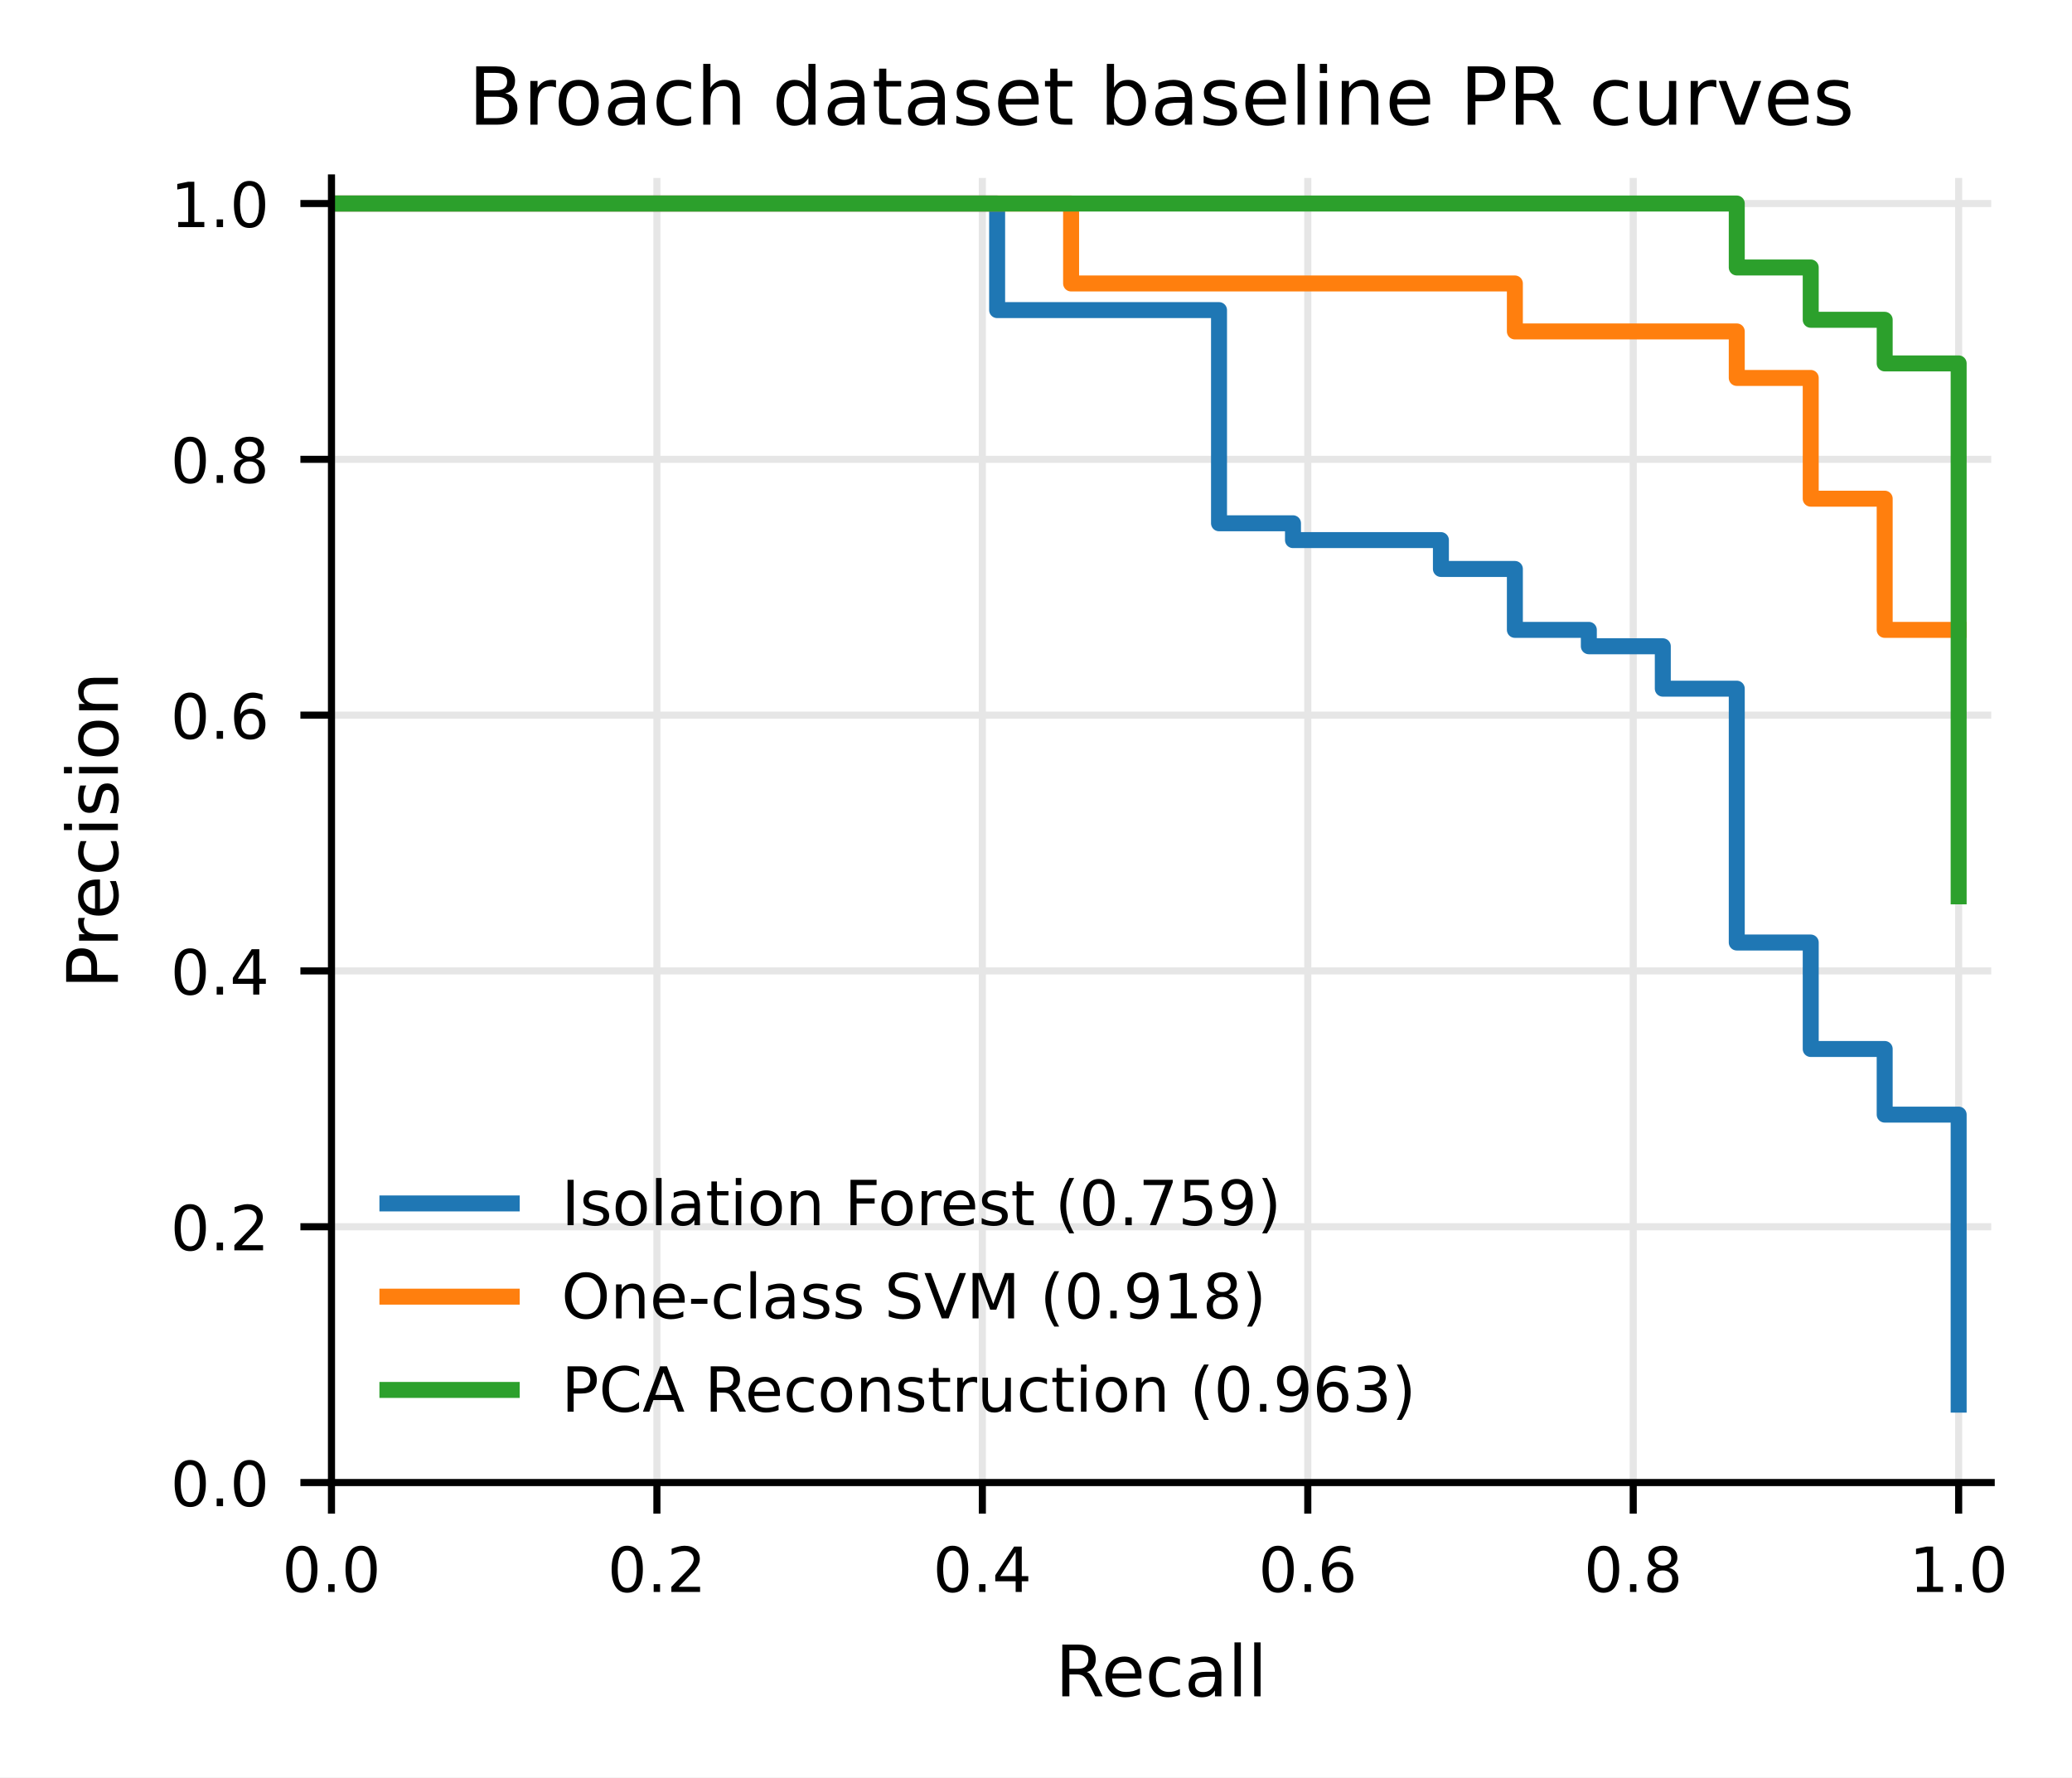
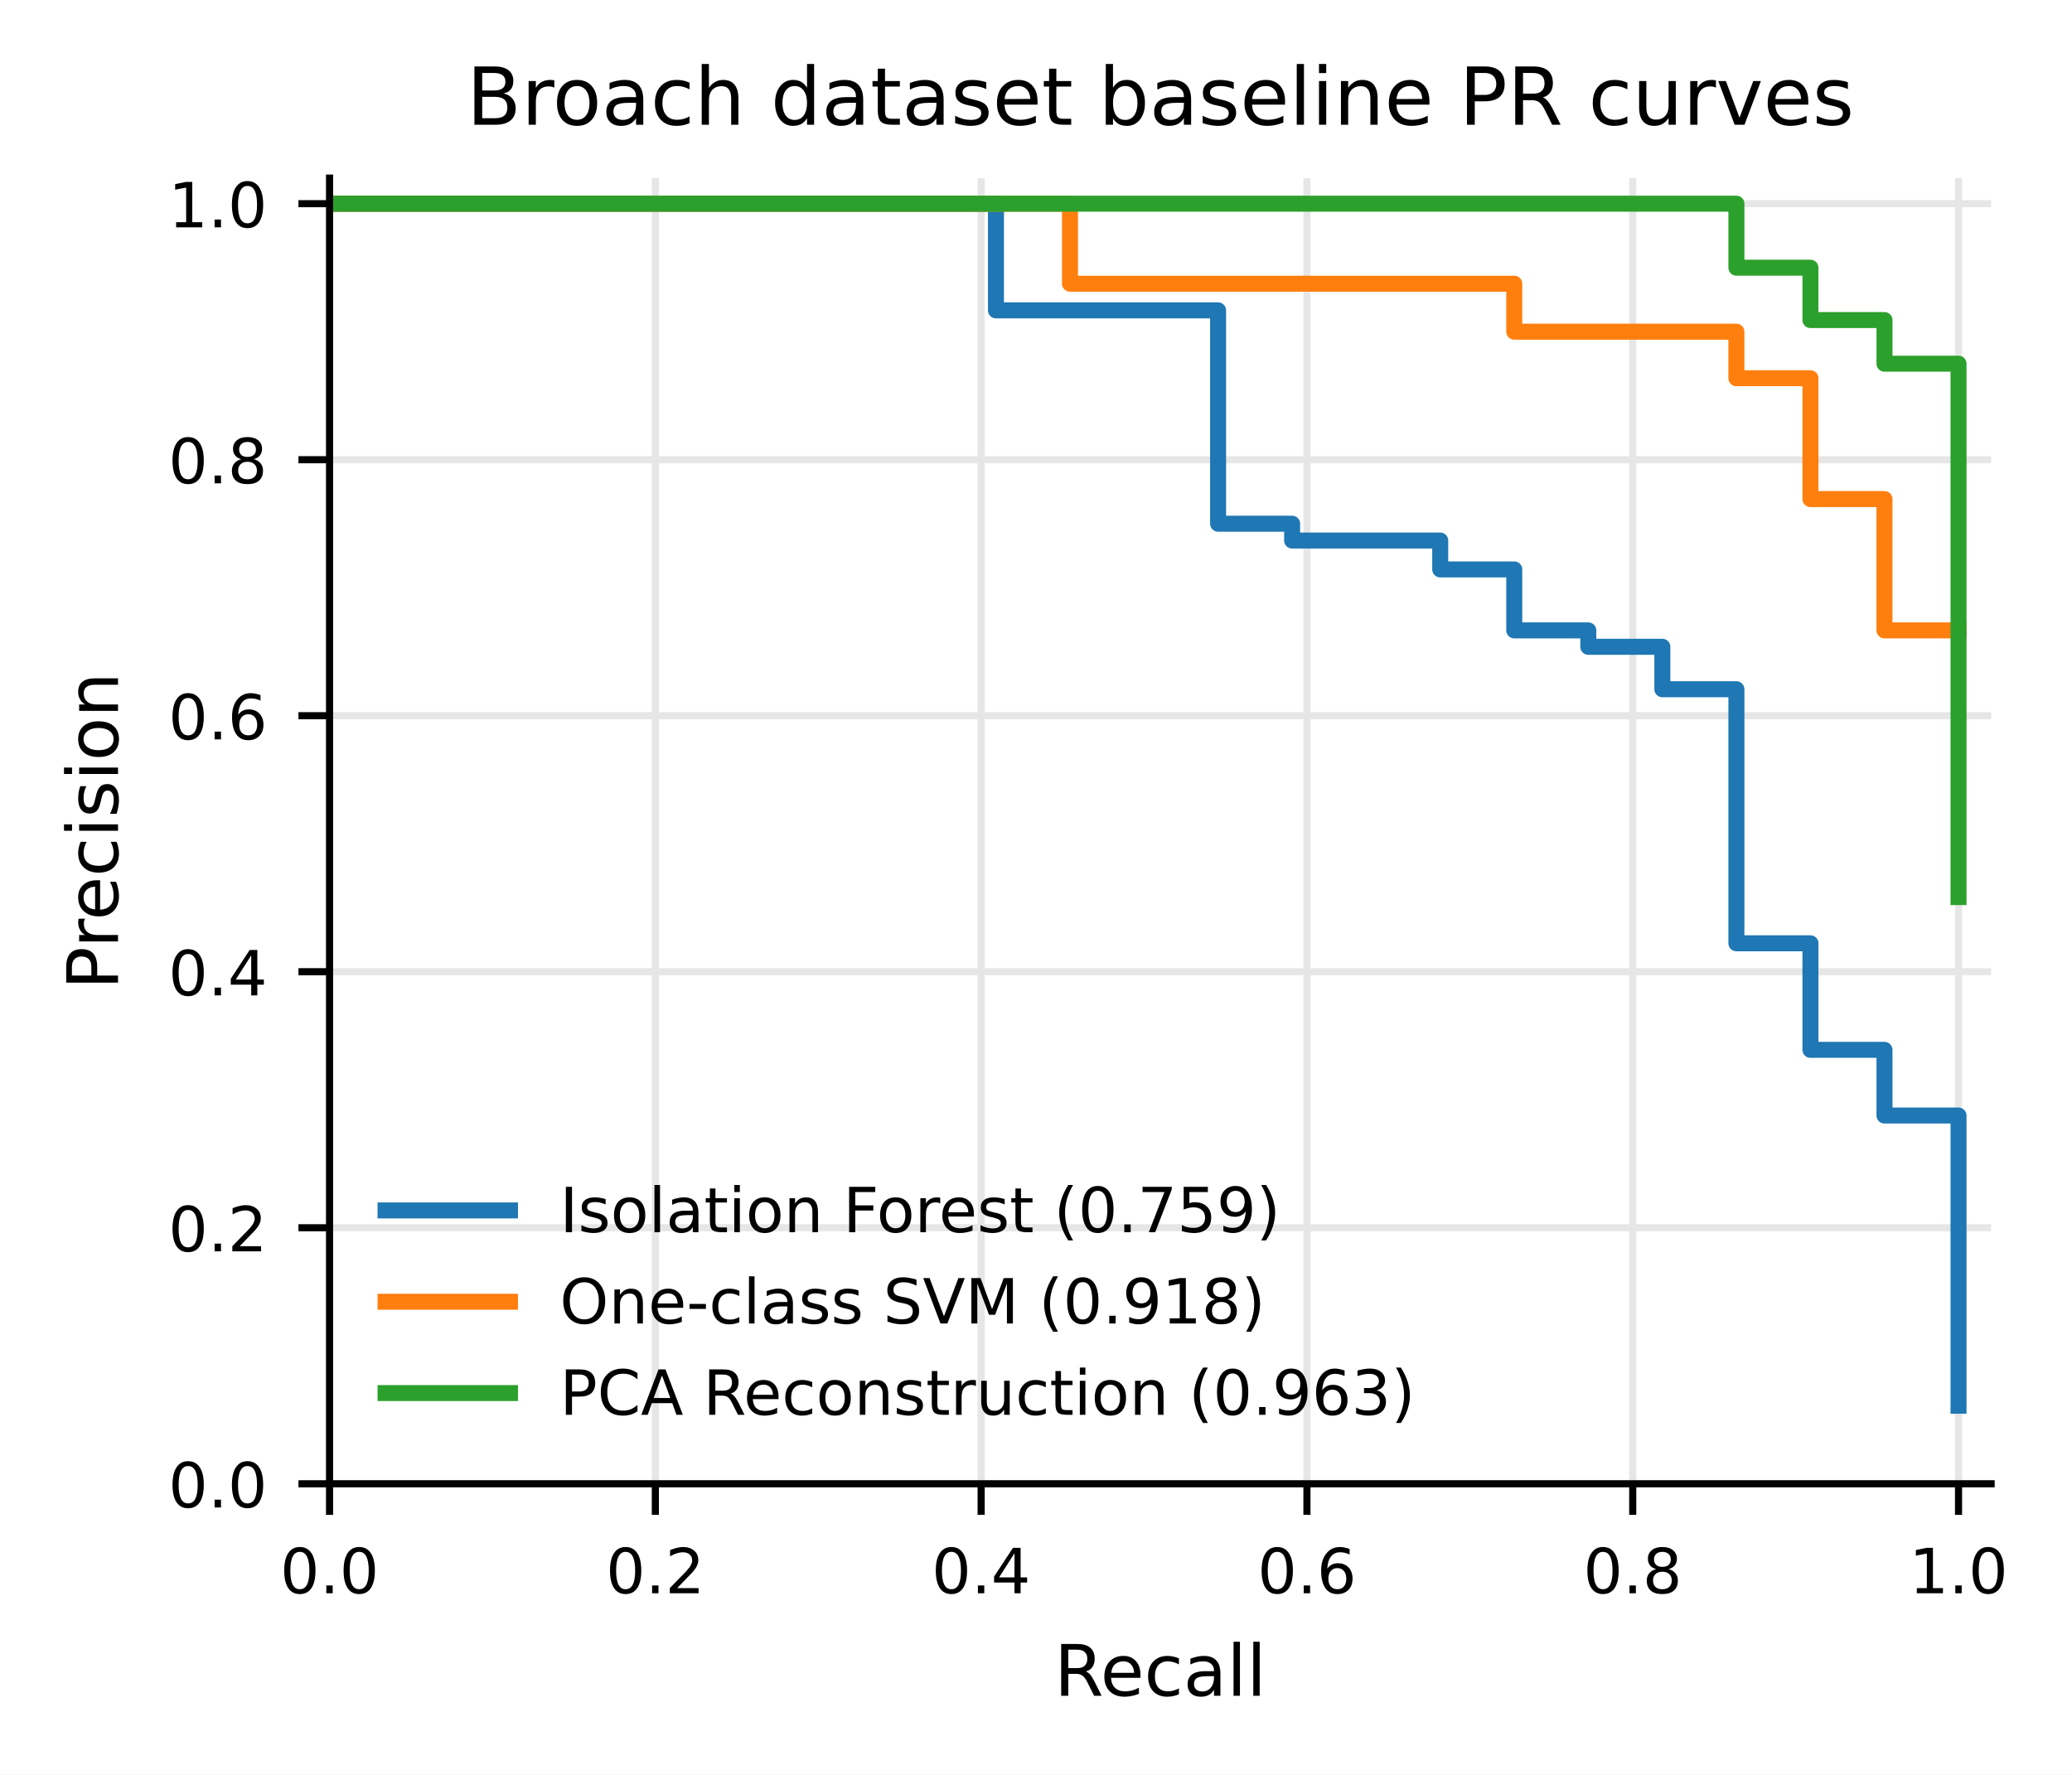
- <svg xmlns="http://www.w3.org/2000/svg" xmlns:xlink="http://www.w3.org/1999/xlink" width="233.364pt" height="200.155pt" viewBox="0 0 233.364 200.155" version="1.1">
+ <svg xmlns="http://www.w3.org/2000/svg" xmlns:xlink="http://www.w3.org/1999/xlink" width="233.105pt" height="199.672pt" viewBox="0 0 233.105 199.672" version="1.1">
  <defs>
    <style type="text/css">*{stroke-linejoin: round; stroke-linecap: butt}</style>
  </defs>
  <g id="figure_1">
    <g id="patch_1">
-       <path d="M 0 200.155  L 233.364 200.155  L 233.364 0  L 0 0  z " style="fill: #ffffff" />
+       <path d="M 0 199.672  L 233.105 199.672  L 233.105 0  L 0 0  z " style="fill: #ffffff" />
    </g>
    <g id="axes_1">
      <g id="patch_2">
-         <path d="M 37.333 166.955  L 224.263 166.955  L 224.263 20.039  L 37.333 20.039  z " style="fill: #ffffff" />
+         <path d="M 37.075 166.955  L 224.005 166.955  L 224.005 20.039  L 37.075 20.039  z " style="fill: #ffffff" />
      </g>
      <g id="matplotlib.axis_1">
        <g id="xtick_1">
          <g id="line2d_1">
-             <path d="M 37.333 166.955  L 37.333 20.039  " clip-path="url(#pb2d4d0069e)" style="fill: none; stroke: #e6e6e6; stroke-width: 0.8; stroke-linecap: square" />
+             <path d="M 37.075 166.955  L 37.075 20.039  " clip-path="url(#p6ccd4cf123)" style="fill: none; stroke: #e6e6e6; stroke-width: 0.8; stroke-linecap: square" />
          </g>
          <g id="line2d_2">
            <defs>
-               <path id="m7a62d19eee" d="M 0 0  L 0 3.5  " style="stroke: #000000; stroke-width: 0.8" />
+               <path id="maf0ea185fb" d="M 0 0  L 0 3.5  " style="stroke: #000000; stroke-width: 0.8" />
            </defs>
            <g>
-               <use xlink:href="#m7a62d19eee" x="37.333" y="166.955" style="stroke: #000000; stroke-width: 0.8" />
+               <use xlink:href="#maf0ea185fb" x="37.075" y="166.955" style="stroke: #000000; stroke-width: 0.8" />
            </g>
          </g>
          <g id="text_1">
-             <text style="font-size: 7px; font-family: 'DejaVu Sans', 'Bitstream Vera Sans', 'Computer Modern Sans Serif', 'Lucida Grande', 'Verdana', 'Geneva', 'Lucid', 'Arial', 'Helvetica', 'Avant Garde', sans-serif; text-anchor: middle" x="37.333" y="179.273" transform="rotate(-0 37.33281 179.273)">0.0</text>
+             <text style="font-size: 7px; font-family: 'DejaVu Sans', 'Bitstream Vera Sans', 'Computer Modern Sans Serif', 'Lucida Grande', 'Verdana', 'Geneva', 'Lucid', 'Arial', 'Helvetica', 'Avant Garde', sans-serif; text-anchor: middle" x="37.075" y="179.274" transform="rotate(-0 37.07469 179.2735)">0.0</text>
          </g>
        </g>
        <g id="xtick_2">
          <g id="line2d_3">
-             <path d="M 73.986 166.955  L 73.986 20.039  " clip-path="url(#pb2d4d0069e)" style="fill: none; stroke: #e6e6e6; stroke-width: 0.8; stroke-linecap: square" />
+             <path d="M 73.728 166.955  L 73.728 20.039  " clip-path="url(#p6ccd4cf123)" style="fill: none; stroke: #e6e6e6; stroke-width: 0.8; stroke-linecap: square" />
          </g>
          <g id="line2d_4">
            <g>
-               <use xlink:href="#m7a62d19eee" x="73.986" y="166.955" style="stroke: #000000; stroke-width: 0.8" />
+               <use xlink:href="#maf0ea185fb" x="73.728" y="166.955" style="stroke: #000000; stroke-width: 0.8" />
            </g>
          </g>
          <g id="text_2">
-             <text style="font-size: 7px; font-family: 'DejaVu Sans', 'Bitstream Vera Sans', 'Computer Modern Sans Serif', 'Lucida Grande', 'Verdana', 'Geneva', 'Lucid', 'Arial', 'Helvetica', 'Avant Garde', sans-serif; text-anchor: middle" x="73.986" y="179.273" transform="rotate(-0 73.98575 179.273)">0.2</text>
+             <text style="font-size: 7px; font-family: 'DejaVu Sans', 'Bitstream Vera Sans', 'Computer Modern Sans Serif', 'Lucida Grande', 'Verdana', 'Geneva', 'Lucid', 'Arial', 'Helvetica', 'Avant Garde', sans-serif; text-anchor: middle" x="73.728" y="179.274" transform="rotate(-0 73.72763 179.2735)">0.2</text>
          </g>
        </g>
        <g id="xtick_3">
          <g id="line2d_5">
-             <path d="M 110.639 166.955  L 110.639 20.039  " clip-path="url(#pb2d4d0069e)" style="fill: none; stroke: #e6e6e6; stroke-width: 0.8; stroke-linecap: square" />
+             <path d="M 110.381 166.955  L 110.381 20.039  " clip-path="url(#p6ccd4cf123)" style="fill: none; stroke: #e6e6e6; stroke-width: 0.8; stroke-linecap: square" />
          </g>
          <g id="line2d_6">
            <g>
-               <use xlink:href="#m7a62d19eee" x="110.639" y="166.955" style="stroke: #000000; stroke-width: 0.8" />
+               <use xlink:href="#maf0ea185fb" x="110.381" y="166.955" style="stroke: #000000; stroke-width: 0.8" />
            </g>
          </g>
          <g id="text_3">
-             <text style="font-size: 7px; font-family: 'DejaVu Sans', 'Bitstream Vera Sans', 'Computer Modern Sans Serif', 'Lucida Grande', 'Verdana', 'Geneva', 'Lucid', 'Arial', 'Helvetica', 'Avant Garde', sans-serif; text-anchor: middle" x="110.639" y="179.273" transform="rotate(-0 110.6387 179.273)">0.4</text>
+             <text style="font-size: 7px; font-family: 'DejaVu Sans', 'Bitstream Vera Sans', 'Computer Modern Sans Serif', 'Lucida Grande', 'Verdana', 'Geneva', 'Lucid', 'Arial', 'Helvetica', 'Avant Garde', sans-serif; text-anchor: middle" x="110.381" y="179.274" transform="rotate(-0 110.3806 179.2735)">0.4</text>
          </g>
        </g>
        <g id="xtick_4">
          <g id="line2d_7">
-             <path d="M 147.292 166.955  L 147.292 20.039  " clip-path="url(#pb2d4d0069e)" style="fill: none; stroke: #e6e6e6; stroke-width: 0.8; stroke-linecap: square" />
+             <path d="M 147.034 166.955  L 147.034 20.039  " clip-path="url(#p6ccd4cf123)" style="fill: none; stroke: #e6e6e6; stroke-width: 0.8; stroke-linecap: square" />
          </g>
          <g id="line2d_8">
            <g>
-               <use xlink:href="#m7a62d19eee" x="147.292" y="166.955" style="stroke: #000000; stroke-width: 0.8" />
+               <use xlink:href="#maf0ea185fb" x="147.034" y="166.955" style="stroke: #000000; stroke-width: 0.8" />
            </g>
          </g>
          <g id="text_4">
-             <text style="font-size: 7px; font-family: 'DejaVu Sans', 'Bitstream Vera Sans', 'Computer Modern Sans Serif', 'Lucida Grande', 'Verdana', 'Geneva', 'Lucid', 'Arial', 'Helvetica', 'Avant Garde', sans-serif; text-anchor: middle" x="147.292" y="179.273" transform="rotate(-0 147.2916 179.273)">0.6</text>
+             <text style="font-size: 7px; font-family: 'DejaVu Sans', 'Bitstream Vera Sans', 'Computer Modern Sans Serif', 'Lucida Grande', 'Verdana', 'Geneva', 'Lucid', 'Arial', 'Helvetica', 'Avant Garde', sans-serif; text-anchor: middle" x="147.034" y="179.274" transform="rotate(-0 147.0335 179.2735)">0.6</text>
          </g>
        </g>
        <g id="xtick_5">
          <g id="line2d_9">
-             <path d="M 183.945 166.955  L 183.945 20.039  " clip-path="url(#pb2d4d0069e)" style="fill: none; stroke: #e6e6e6; stroke-width: 0.8; stroke-linecap: square" />
+             <path d="M 183.686 166.955  L 183.686 20.039  " clip-path="url(#p6ccd4cf123)" style="fill: none; stroke: #e6e6e6; stroke-width: 0.8; stroke-linecap: square" />
          </g>
          <g id="line2d_10">
            <g>
-               <use xlink:href="#m7a62d19eee" x="183.945" y="166.955" style="stroke: #000000; stroke-width: 0.8" />
+               <use xlink:href="#maf0ea185fb" x="183.686" y="166.955" style="stroke: #000000; stroke-width: 0.8" />
            </g>
          </g>
          <g id="text_5">
-             <text style="font-size: 7px; font-family: 'DejaVu Sans', 'Bitstream Vera Sans', 'Computer Modern Sans Serif', 'Lucida Grande', 'Verdana', 'Geneva', 'Lucid', 'Arial', 'Helvetica', 'Avant Garde', sans-serif; text-anchor: middle" x="183.945" y="179.273" transform="rotate(-0 183.9446 179.273)">0.8</text>
+             <text style="font-size: 7px; font-family: 'DejaVu Sans', 'Bitstream Vera Sans', 'Computer Modern Sans Serif', 'Lucida Grande', 'Verdana', 'Geneva', 'Lucid', 'Arial', 'Helvetica', 'Avant Garde', sans-serif; text-anchor: middle" x="183.686" y="179.274" transform="rotate(-0 183.6865 179.2735)">0.8</text>
          </g>
        </g>
        <g id="xtick_6">
          <g id="line2d_11">
-             <path d="M 220.598 166.955  L 220.598 20.039  " clip-path="url(#pb2d4d0069e)" style="fill: none; stroke: #e6e6e6; stroke-width: 0.8; stroke-linecap: square" />
+             <path d="M 220.339 166.955  L 220.339 20.039  " clip-path="url(#p6ccd4cf123)" style="fill: none; stroke: #e6e6e6; stroke-width: 0.8; stroke-linecap: square" />
          </g>
          <g id="line2d_12">
            <g>
-               <use xlink:href="#m7a62d19eee" x="220.598" y="166.955" style="stroke: #000000; stroke-width: 0.8" />
+               <use xlink:href="#maf0ea185fb" x="220.339" y="166.955" style="stroke: #000000; stroke-width: 0.8" />
            </g>
          </g>
          <g id="text_6">
-             <text style="font-size: 7px; font-family: 'DejaVu Sans', 'Bitstream Vera Sans', 'Computer Modern Sans Serif', 'Lucida Grande', 'Verdana', 'Geneva', 'Lucid', 'Arial', 'Helvetica', 'Avant Garde', sans-serif; text-anchor: middle" x="220.598" y="179.273" transform="rotate(-0 220.5975 179.273)">1.0</text>
+             <text style="font-size: 7px; font-family: 'DejaVu Sans', 'Bitstream Vera Sans', 'Computer Modern Sans Serif', 'Lucida Grande', 'Verdana', 'Geneva', 'Lucid', 'Arial', 'Helvetica', 'Avant Garde', sans-serif; text-anchor: middle" x="220.339" y="179.274" transform="rotate(-0 220.3394 179.2735)">1.0</text>
          </g>
        </g>
        <g id="text_7">
-           <text style="font-size: 8px; font-family: 'DejaVu Sans', 'Bitstream Vera Sans', 'Computer Modern Sans Serif', 'Lucida Grande', 'Verdana', 'Geneva', 'Lucid', 'Arial', 'Helvetica', 'Avant Garde', sans-serif; text-anchor: middle" x="130.798" y="191.033" transform="rotate(-0 130.7978 191.0333)">Recall</text>
+           <text style="font-size: 8px; font-family: 'DejaVu Sans', 'Bitstream Vera Sans', 'Computer Modern Sans Serif', 'Lucida Grande', 'Verdana', 'Geneva', 'Lucid', 'Arial', 'Helvetica', 'Avant Garde', sans-serif; text-anchor: middle" x="130.54" y="190.808" transform="rotate(-0 130.5397 190.808)">Recall</text>
        </g>
      </g>
      <g id="matplotlib.axis_2">
        <g id="ytick_1">
          <g id="line2d_13">
-             <path d="M 37.333 166.955  L 224.263 166.955  " clip-path="url(#pb2d4d0069e)" style="fill: none; stroke: #e6e6e6; stroke-width: 0.8; stroke-linecap: square" />
+             <path d="M 37.075 166.955  L 224.005 166.955  " clip-path="url(#p6ccd4cf123)" style="fill: none; stroke: #e6e6e6; stroke-width: 0.8; stroke-linecap: square" />
          </g>
          <g id="line2d_14">
            <defs>
-               <path id="mde0e383208" d="M 0 0  L -3.5 0  " style="stroke: #000000; stroke-width: 0.8" />
+               <path id="m0207b926c6" d="M 0 0  L -3.5 0  " style="stroke: #000000; stroke-width: 0.8" />
            </defs>
            <g>
-               <use xlink:href="#mde0e383208" x="37.333" y="166.955" style="stroke: #000000; stroke-width: 0.8" />
+               <use xlink:href="#m0207b926c6" x="37.075" y="166.955" style="stroke: #000000; stroke-width: 0.8" />
            </g>
          </g>
          <g id="text_8">
-             <text style="font-size: 7px; font-family: 'DejaVu Sans', 'Bitstream Vera Sans', 'Computer Modern Sans Serif', 'Lucida Grande', 'Verdana', 'Geneva', 'Lucid', 'Arial', 'Helvetica', 'Avant Garde', sans-serif; text-anchor: end" x="30.333" y="169.614" transform="rotate(-0 30.33281 169.6138)">0.0</text>
+             <text style="font-size: 7px; font-family: 'DejaVu Sans', 'Bitstream Vera Sans', 'Computer Modern Sans Serif', 'Lucida Grande', 'Verdana', 'Geneva', 'Lucid', 'Arial', 'Helvetica', 'Avant Garde', sans-serif; text-anchor: end" x="30.075" y="169.614" transform="rotate(-0 30.07469 169.614)">0.0</text>
          </g>
        </g>
        <g id="ytick_2">
          <g id="line2d_15">
-             <path d="M 37.333 138.148  L 224.263 138.148  " clip-path="url(#pb2d4d0069e)" style="fill: none; stroke: #e6e6e6; stroke-width: 0.8; stroke-linecap: square" />
+             <path d="M 37.075 138.148  L 224.005 138.148  " clip-path="url(#p6ccd4cf123)" style="fill: none; stroke: #e6e6e6; stroke-width: 0.8; stroke-linecap: square" />
          </g>
          <g id="line2d_16">
            <g>
-               <use xlink:href="#mde0e383208" x="37.333" y="138.148" style="stroke: #000000; stroke-width: 0.8" />
+               <use xlink:href="#m0207b926c6" x="37.075" y="138.148" style="stroke: #000000; stroke-width: 0.8" />
            </g>
          </g>
          <g id="text_9">
-             <text style="font-size: 7px; font-family: 'DejaVu Sans', 'Bitstream Vera Sans', 'Computer Modern Sans Serif', 'Lucida Grande', 'Verdana', 'Geneva', 'Lucid', 'Arial', 'Helvetica', 'Avant Garde', sans-serif; text-anchor: end" x="30.333" y="140.807" transform="rotate(-0 30.33281 140.8067)">0.2</text>
+             <text style="font-size: 7px; font-family: 'DejaVu Sans', 'Bitstream Vera Sans', 'Computer Modern Sans Serif', 'Lucida Grande', 'Verdana', 'Geneva', 'Lucid', 'Arial', 'Helvetica', 'Avant Garde', sans-serif; text-anchor: end" x="30.075" y="140.807" transform="rotate(-0 30.07469 140.807)">0.2</text>
          </g>
        </g>
        <g id="ytick_3">
          <g id="line2d_17">
-             <path d="M 37.333 109.34  L 224.263 109.34  " clip-path="url(#pb2d4d0069e)" style="fill: none; stroke: #e6e6e6; stroke-width: 0.8; stroke-linecap: square" />
+             <path d="M 37.075 109.34  L 224.005 109.34  " clip-path="url(#p6ccd4cf123)" style="fill: none; stroke: #e6e6e6; stroke-width: 0.8; stroke-linecap: square" />
          </g>
          <g id="line2d_18">
            <g>
-               <use xlink:href="#mde0e383208" x="37.333" y="109.34" style="stroke: #000000; stroke-width: 0.8" />
+               <use xlink:href="#m0207b926c6" x="37.075" y="109.34" style="stroke: #000000; stroke-width: 0.8" />
            </g>
          </g>
          <g id="text_10">
-             <text style="font-size: 7px; font-family: 'DejaVu Sans', 'Bitstream Vera Sans', 'Computer Modern Sans Serif', 'Lucida Grande', 'Verdana', 'Geneva', 'Lucid', 'Arial', 'Helvetica', 'Avant Garde', sans-serif; text-anchor: end" x="30.333" y="112" transform="rotate(-0 30.33281 111.9997)">0.4</text>
+             <text style="font-size: 7px; font-family: 'DejaVu Sans', 'Bitstream Vera Sans', 'Computer Modern Sans Serif', 'Lucida Grande', 'Verdana', 'Geneva', 'Lucid', 'Arial', 'Helvetica', 'Avant Garde', sans-serif; text-anchor: end" x="30.075" y="112" transform="rotate(-0 30.07469 111.9999)">0.4</text>
          </g>
        </g>
        <g id="ytick_4">
          <g id="line2d_19">
-             <path d="M 37.333 80.533  L 224.263 80.533  " clip-path="url(#pb2d4d0069e)" style="fill: none; stroke: #e6e6e6; stroke-width: 0.8; stroke-linecap: square" />
+             <path d="M 37.075 80.533  L 224.005 80.533  " clip-path="url(#p6ccd4cf123)" style="fill: none; stroke: #e6e6e6; stroke-width: 0.8; stroke-linecap: square" />
          </g>
          <g id="line2d_20">
            <g>
-               <use xlink:href="#mde0e383208" x="37.333" y="80.533" style="stroke: #000000; stroke-width: 0.8" />
+               <use xlink:href="#m0207b926c6" x="37.075" y="80.533" style="stroke: #000000; stroke-width: 0.8" />
            </g>
          </g>
          <g id="text_11">
-             <text style="font-size: 7px; font-family: 'DejaVu Sans', 'Bitstream Vera Sans', 'Computer Modern Sans Serif', 'Lucida Grande', 'Verdana', 'Geneva', 'Lucid', 'Arial', 'Helvetica', 'Avant Garde', sans-serif; text-anchor: end" x="30.333" y="83.193" transform="rotate(-0 30.33281 83.1926)">0.6</text>
+             <text style="font-size: 7px; font-family: 'DejaVu Sans', 'Bitstream Vera Sans', 'Computer Modern Sans Serif', 'Lucida Grande', 'Verdana', 'Geneva', 'Lucid', 'Arial', 'Helvetica', 'Avant Garde', sans-serif; text-anchor: end" x="30.075" y="83.193" transform="rotate(-0 30.07469 83.19287)">0.6</text>
          </g>
        </g>
        <g id="ytick_5">
          <g id="line2d_21">
-             <path d="M 37.333 51.726  L 224.263 51.726  " clip-path="url(#pb2d4d0069e)" style="fill: none; stroke: #e6e6e6; stroke-width: 0.8; stroke-linecap: square" />
+             <path d="M 37.075 51.726  L 224.005 51.726  " clip-path="url(#p6ccd4cf123)" style="fill: none; stroke: #e6e6e6; stroke-width: 0.8; stroke-linecap: square" />
          </g>
          <g id="line2d_22">
            <g>
-               <use xlink:href="#mde0e383208" x="37.333" y="51.726" style="stroke: #000000; stroke-width: 0.8" />
+               <use xlink:href="#m0207b926c6" x="37.075" y="51.726" style="stroke: #000000; stroke-width: 0.8" />
            </g>
          </g>
          <g id="text_12">
-             <text style="font-size: 7px; font-family: 'DejaVu Sans', 'Bitstream Vera Sans', 'Computer Modern Sans Serif', 'Lucida Grande', 'Verdana', 'Geneva', 'Lucid', 'Arial', 'Helvetica', 'Avant Garde', sans-serif; text-anchor: end" x="30.333" y="54.386" transform="rotate(-0 30.33281 54.38554)">0.8</text>
+             <text style="font-size: 7px; font-family: 'DejaVu Sans', 'Bitstream Vera Sans', 'Computer Modern Sans Serif', 'Lucida Grande', 'Verdana', 'Geneva', 'Lucid', 'Arial', 'Helvetica', 'Avant Garde', sans-serif; text-anchor: end" x="30.075" y="54.386" transform="rotate(-0 30.07469 54.38581)">0.8</text>
          </g>
        </g>
        <g id="ytick_6">
          <g id="line2d_23">
-             <path d="M 37.333 22.919  L 224.263 22.919  " clip-path="url(#pb2d4d0069e)" style="fill: none; stroke: #e6e6e6; stroke-width: 0.8; stroke-linecap: square" />
+             <path d="M 37.075 22.919  L 224.005 22.919  " clip-path="url(#p6ccd4cf123)" style="fill: none; stroke: #e6e6e6; stroke-width: 0.8; stroke-linecap: square" />
          </g>
          <g id="line2d_24">
            <g>
-               <use xlink:href="#mde0e383208" x="37.333" y="22.919" style="stroke: #000000; stroke-width: 0.8" />
+               <use xlink:href="#m0207b926c6" x="37.075" y="22.919" style="stroke: #000000; stroke-width: 0.8" />
            </g>
          </g>
          <g id="text_13">
-             <text style="font-size: 7px; font-family: 'DejaVu Sans', 'Bitstream Vera Sans', 'Computer Modern Sans Serif', 'Lucida Grande', 'Verdana', 'Geneva', 'Lucid', 'Arial', 'Helvetica', 'Avant Garde', sans-serif; text-anchor: end" x="30.333" y="25.578" transform="rotate(-0 30.33281 25.57848)">1.0</text>
+             <text style="font-size: 7px; font-family: 'DejaVu Sans', 'Bitstream Vera Sans', 'Computer Modern Sans Serif', 'Lucida Grande', 'Verdana', 'Geneva', 'Lucid', 'Arial', 'Helvetica', 'Avant Garde', sans-serif; text-anchor: end" x="30.075" y="25.579" transform="rotate(-0 30.07469 25.57875)">1.0</text>
          </g>
        </g>
        <g id="text_14">
          <text style="font-size: 8px; font-family: 'DejaVu Sans', 'Bitstream Vera Sans', 'Computer Modern Sans Serif', 'Lucida Grande', 'Verdana', 'Geneva', 'Lucid', 'Arial', 'Helvetica', 'Avant Garde', sans-serif; text-anchor: middle" x="13.279" y="93.497" transform="rotate(-90 13.27875 93.49659)">Precision</text>
        </g>
      </g>
      <g id="line2d_25">
-         <path d="M 37.333 22.919  L 45.663 22.919  L 45.663 22.919  L 53.993 22.919  L 53.993 22.919  L 62.323 22.919  L 62.323 22.919  L 70.654 22.919  L 70.654 22.919  L 78.984 22.919  L 78.984 22.919  L 87.314 22.919  L 87.314 22.919  L 95.644 22.919  L 95.644 22.919  L 103.975 22.919  L 103.975 22.919  L 112.305 22.919  L 112.305 34.922  L 120.635 34.922  L 120.635 34.922  L 128.965 34.922  L 128.965 34.922  L 137.295 34.922  L 137.295 58.928  L 145.626 58.928  L 145.626 60.823  L 153.956 60.823  L 153.956 60.823  L 162.286 60.823  L 162.286 64.072  L 170.616 64.072  L 170.616 70.931  L 178.946 70.931  L 178.946 72.778  L 187.277 72.778  L 187.277 77.553  L 195.607 77.553  L 195.607 106.14  L 203.937 106.14  L 203.937 118.129  L 212.267 118.129  L 212.267 125.52  L 220.598 125.52  L 220.598 158.177  " clip-path="url(#pb2d4d0069e)" style="fill: none; stroke: #1f77b4; stroke-width: 1.8; stroke-linecap: square" />
+         <path d="M 37.075 22.919  L 45.405 22.919  L 45.405 22.919  L 53.735 22.919  L 53.735 22.919  L 62.065 22.919  L 62.065 22.919  L 70.396 22.919  L 70.396 22.919  L 78.726 22.919  L 78.726 22.919  L 87.056 22.919  L 87.056 22.919  L 95.386 22.919  L 95.386 22.919  L 103.716 22.919  L 103.716 22.919  L 112.047 22.919  L 112.047 34.922  L 120.377 34.922  L 120.377 34.922  L 128.707 34.922  L 128.707 34.922  L 137.037 34.922  L 137.037 58.928  L 145.367 58.928  L 145.367 60.823  L 153.698 60.823  L 153.698 60.823  L 162.028 60.823  L 162.028 64.072  L 170.358 64.072  L 170.358 70.931  L 178.688 70.931  L 178.688 72.778  L 187.019 72.778  L 187.019 77.553  L 195.349 77.553  L 195.349 106.14  L 203.679 106.14  L 203.679 118.129  L 212.009 118.129  L 212.009 125.52  L 220.339 125.52  L 220.339 158.177  " clip-path="url(#p6ccd4cf123)" style="fill: none; stroke: #1f77b4; stroke-width: 1.8; stroke-linecap: square" />
      </g>
      <g id="line2d_26">
-         <path d="M 37.333 22.919  L 53.993 22.919  L 53.993 22.919  L 62.323 22.919  L 62.323 22.919  L 70.654 22.919  L 70.654 22.919  L 78.984 22.919  L 78.984 22.919  L 87.314 22.919  L 87.314 22.919  L 95.644 22.919  L 95.644 22.919  L 103.975 22.919  L 103.975 22.919  L 112.305 22.919  L 112.305 22.919  L 120.635 22.919  L 120.635 31.922  L 128.965 31.922  L 128.965 31.922  L 137.295 31.922  L 137.295 31.922  L 145.626 31.922  L 145.626 31.922  L 153.956 31.922  L 153.956 31.922  L 162.286 31.922  L 162.286 31.922  L 170.616 31.922  L 170.616 37.323  L 178.946 37.323  L 178.946 37.323  L 187.277 37.323  L 187.277 37.323  L 195.607 37.323  L 195.607 42.56  L 203.937 42.56  L 203.937 56.158  L 212.267 56.158  L 212.267 70.931  L 220.598 70.931  L 220.598 70.931  " clip-path="url(#pb2d4d0069e)" style="fill: none; stroke: #ff7f0e; stroke-width: 1.8; stroke-linecap: square" />
+         <path d="M 37.075 22.919  L 53.735 22.919  L 53.735 22.919  L 62.065 22.919  L 62.065 22.919  L 70.396 22.919  L 70.396 22.919  L 78.726 22.919  L 78.726 22.919  L 87.056 22.919  L 87.056 22.919  L 95.386 22.919  L 95.386 22.919  L 103.716 22.919  L 103.716 22.919  L 112.047 22.919  L 112.047 22.919  L 120.377 22.919  L 120.377 31.922  L 128.707 31.922  L 128.707 31.922  L 137.037 31.922  L 137.037 31.922  L 145.367 31.922  L 145.367 31.922  L 153.698 31.922  L 153.698 31.922  L 162.028 31.922  L 162.028 31.922  L 170.358 31.922  L 170.358 37.323  L 178.688 37.323  L 178.688 37.323  L 187.019 37.323  L 187.019 37.323  L 195.349 37.323  L 195.349 42.56  L 203.679 42.56  L 203.679 56.158  L 212.009 56.158  L 212.009 70.931  L 220.339 70.931  L 220.339 70.931  " clip-path="url(#p6ccd4cf123)" style="fill: none; stroke: #ff7f0e; stroke-width: 1.8; stroke-linecap: square" />
      </g>
      <g id="line2d_27">
-         <path d="M 37.333 22.919  L 45.663 22.919  L 45.663 22.919  L 53.993 22.919  L 53.993 22.919  L 62.323 22.919  L 62.323 22.919  L 70.654 22.919  L 70.654 22.919  L 78.984 22.919  L 78.984 22.919  L 87.314 22.919  L 87.314 22.919  L 95.644 22.919  L 95.644 22.919  L 103.975 22.919  L 103.975 22.919  L 112.305 22.919  L 112.305 22.919  L 120.635 22.919  L 120.635 22.919  L 128.965 22.919  L 128.965 22.919  L 137.295 22.919  L 137.295 22.919  L 145.626 22.919  L 145.626 22.919  L 153.956 22.919  L 153.956 22.919  L 162.286 22.919  L 162.286 22.919  L 170.616 22.919  L 170.616 22.919  L 178.946 22.919  L 178.946 22.919  L 187.277 22.919  L 187.277 22.919  L 195.607 22.919  L 195.607 30.121  L 203.937 30.121  L 203.937 36.013  L 212.267 36.013  L 212.267 40.924  L 220.598 40.924  L 220.598 100.938  " clip-path="url(#pb2d4d0069e)" style="fill: none; stroke: #2ca02c; stroke-width: 1.8; stroke-linecap: square" />
+         <path d="M 37.075 22.919  L 45.405 22.919  L 45.405 22.919  L 53.735 22.919  L 53.735 22.919  L 62.065 22.919  L 62.065 22.919  L 70.396 22.919  L 70.396 22.919  L 78.726 22.919  L 78.726 22.919  L 87.056 22.919  L 87.056 22.919  L 95.386 22.919  L 95.386 22.919  L 103.716 22.919  L 103.716 22.919  L 112.047 22.919  L 112.047 22.919  L 120.377 22.919  L 120.377 22.919  L 128.707 22.919  L 128.707 22.919  L 137.037 22.919  L 137.037 22.919  L 145.367 22.919  L 145.367 22.919  L 153.698 22.919  L 153.698 22.919  L 162.028 22.919  L 162.028 22.919  L 170.358 22.919  L 170.358 22.919  L 178.688 22.919  L 178.688 22.919  L 187.019 22.919  L 187.019 22.919  L 195.349 22.919  L 195.349 30.121  L 203.679 30.121  L 203.679 36.013  L 212.009 36.013  L 212.009 40.924  L 220.339 40.924  L 220.339 100.938  " clip-path="url(#p6ccd4cf123)" style="fill: none; stroke: #2ca02c; stroke-width: 1.8; stroke-linecap: square" />
      </g>
      <g id="patch_3">
-         <path d="M 37.333 166.955  L 37.333 20.039  " style="fill: none; stroke: #000000; stroke-width: 0.8; stroke-linejoin: miter; stroke-linecap: square" />
+         <path d="M 37.075 166.955  L 37.075 20.039  " style="fill: none; stroke: #000000; stroke-width: 0.8; stroke-linejoin: miter; stroke-linecap: square" />
      </g>
      <g id="patch_4">
-         <path d="M 37.333 166.955  L 224.263 166.955  " style="fill: none; stroke: #000000; stroke-width: 0.8; stroke-linejoin: miter; stroke-linecap: square" />
+         <path d="M 37.075 166.955  L 224.005 166.955  " style="fill: none; stroke: #000000; stroke-width: 0.8; stroke-linejoin: miter; stroke-linecap: square" />
      </g>
      <g id="text_15">
-         <text style="font-size: 9px; font-family: 'DejaVu Sans', 'Bitstream Vera Sans', 'Computer Modern Sans Serif', 'Lucida Grande', 'Verdana', 'Geneva', 'Lucid', 'Arial', 'Helvetica', 'Avant Garde', sans-serif; text-anchor: middle" x="130.798" y="14.039" transform="rotate(-0 130.7978 14.03859)">Broach dataset baseline PR curves</text>
+         <text style="font-size: 9px; font-family: 'DejaVu Sans', 'Bitstream Vera Sans', 'Computer Modern Sans Serif', 'Lucida Grande', 'Verdana', 'Geneva', 'Lucid', 'Arial', 'Helvetica', 'Avant Garde', sans-serif; text-anchor: middle" x="130.54" y="14.039" transform="rotate(-0 130.5397 14.03859)">Broach dataset baseline PR curves</text>
      </g>
      <g id="legend_1">
        <g id="line2d_28">
-           <path d="M 43.633 135.522  L 50.633 135.522  L 50.633 135.522  L 57.633 135.522  L 57.633 135.522  " style="fill: none; stroke: #1f77b4; stroke-width: 1.8; stroke-linecap: square" />
+           <path d="M 43.375 136.199  L 50.375 136.199  L 50.375 136.199  L 57.375 136.199  L 57.375 136.199  " style="fill: none; stroke: #1f77b4; stroke-width: 1.8; stroke-linecap: square" />
        </g>
        <g id="text_16">
-           <text style="font-size: 7px; font-family: 'DejaVu Sans', 'Bitstream Vera Sans', 'Computer Modern Sans Serif', 'Lucida Grande', 'Verdana', 'Geneva', 'Lucid', 'Arial', 'Helvetica', 'Avant Garde', sans-serif; text-anchor: start" x="63.233" y="137.972" transform="rotate(-0 63.23281 137.9719)">Isolation Forest (0.759)</text>
+           <text style="font-size: 7px; font-family: 'DejaVu Sans', 'Bitstream Vera Sans', 'Computer Modern Sans Serif', 'Lucida Grande', 'Verdana', 'Geneva', 'Lucid', 'Arial', 'Helvetica', 'Avant Garde', sans-serif; text-anchor: start" x="62.975" y="138.649" transform="rotate(-0 62.97469 138.6494)">Isolation Forest (0.759)</text>
        </g>
        <g id="line2d_29">
-           <path d="M 43.633 146.022  L 50.633 146.022  L 50.633 146.022  L 57.633 146.022  L 57.633 146.022  " style="fill: none; stroke: #ff7f0e; stroke-width: 1.8; stroke-linecap: square" />
+           <path d="M 43.375 146.474  L 50.375 146.474  L 50.375 146.474  L 57.375 146.474  L 57.375 146.474  " style="fill: none; stroke: #ff7f0e; stroke-width: 1.8; stroke-linecap: square" />
        </g>
        <g id="text_17">
-           <text style="font-size: 7px; font-family: 'DejaVu Sans', 'Bitstream Vera Sans', 'Computer Modern Sans Serif', 'Lucida Grande', 'Verdana', 'Geneva', 'Lucid', 'Arial', 'Helvetica', 'Avant Garde', sans-serif; text-anchor: start" x="63.233" y="148.472" transform="rotate(-0 63.23281 148.4724)">One-class SVM (0.918)</text>
+           <text style="font-size: 7px; font-family: 'DejaVu Sans', 'Bitstream Vera Sans', 'Computer Modern Sans Serif', 'Lucida Grande', 'Verdana', 'Geneva', 'Lucid', 'Arial', 'Helvetica', 'Avant Garde', sans-serif; text-anchor: start" x="62.975" y="148.924" transform="rotate(-0 62.97469 148.9241)">One-class SVM (0.918)</text>
        </g>
        <g id="line2d_30">
-           <path d="M 43.633 156.523  L 50.633 156.523  L 50.633 156.523  L 57.633 156.523  L 57.633 156.523  " style="fill: none; stroke: #2ca02c; stroke-width: 1.8; stroke-linecap: square" />
+           <path d="M 43.375 156.749  L 50.375 156.749  L 50.375 156.749  L 57.375 156.749  L 57.375 156.749  " style="fill: none; stroke: #2ca02c; stroke-width: 1.8; stroke-linecap: square" />
        </g>
        <g id="text_18">
-           <text style="font-size: 7px; font-family: 'DejaVu Sans', 'Bitstream Vera Sans', 'Computer Modern Sans Serif', 'Lucida Grande', 'Verdana', 'Geneva', 'Lucid', 'Arial', 'Helvetica', 'Avant Garde', sans-serif; text-anchor: start" x="63.233" y="158.973" transform="rotate(-0 63.23281 158.973)">PCA Reconstruction (0.963)</text>
+           <text style="font-size: 7px; font-family: 'DejaVu Sans', 'Bitstream Vera Sans', 'Computer Modern Sans Serif', 'Lucida Grande', 'Verdana', 'Geneva', 'Lucid', 'Arial', 'Helvetica', 'Avant Garde', sans-serif; text-anchor: start" x="62.975" y="159.199" transform="rotate(-0 62.97469 159.1988)">PCA Reconstruction (0.963)</text>
        </g>
      </g>
    </g>
  </g>
  <defs>
-     <clipPath id="pb2d4d0069e">
-       <rect x="37.333" y="20.039" width="186.93" height="146.916" />
+     <clipPath id="p6ccd4cf123">
+       <rect x="37.075" y="20.039" width="186.93" height="146.916" />
    </clipPath>
  </defs>
</svg>
